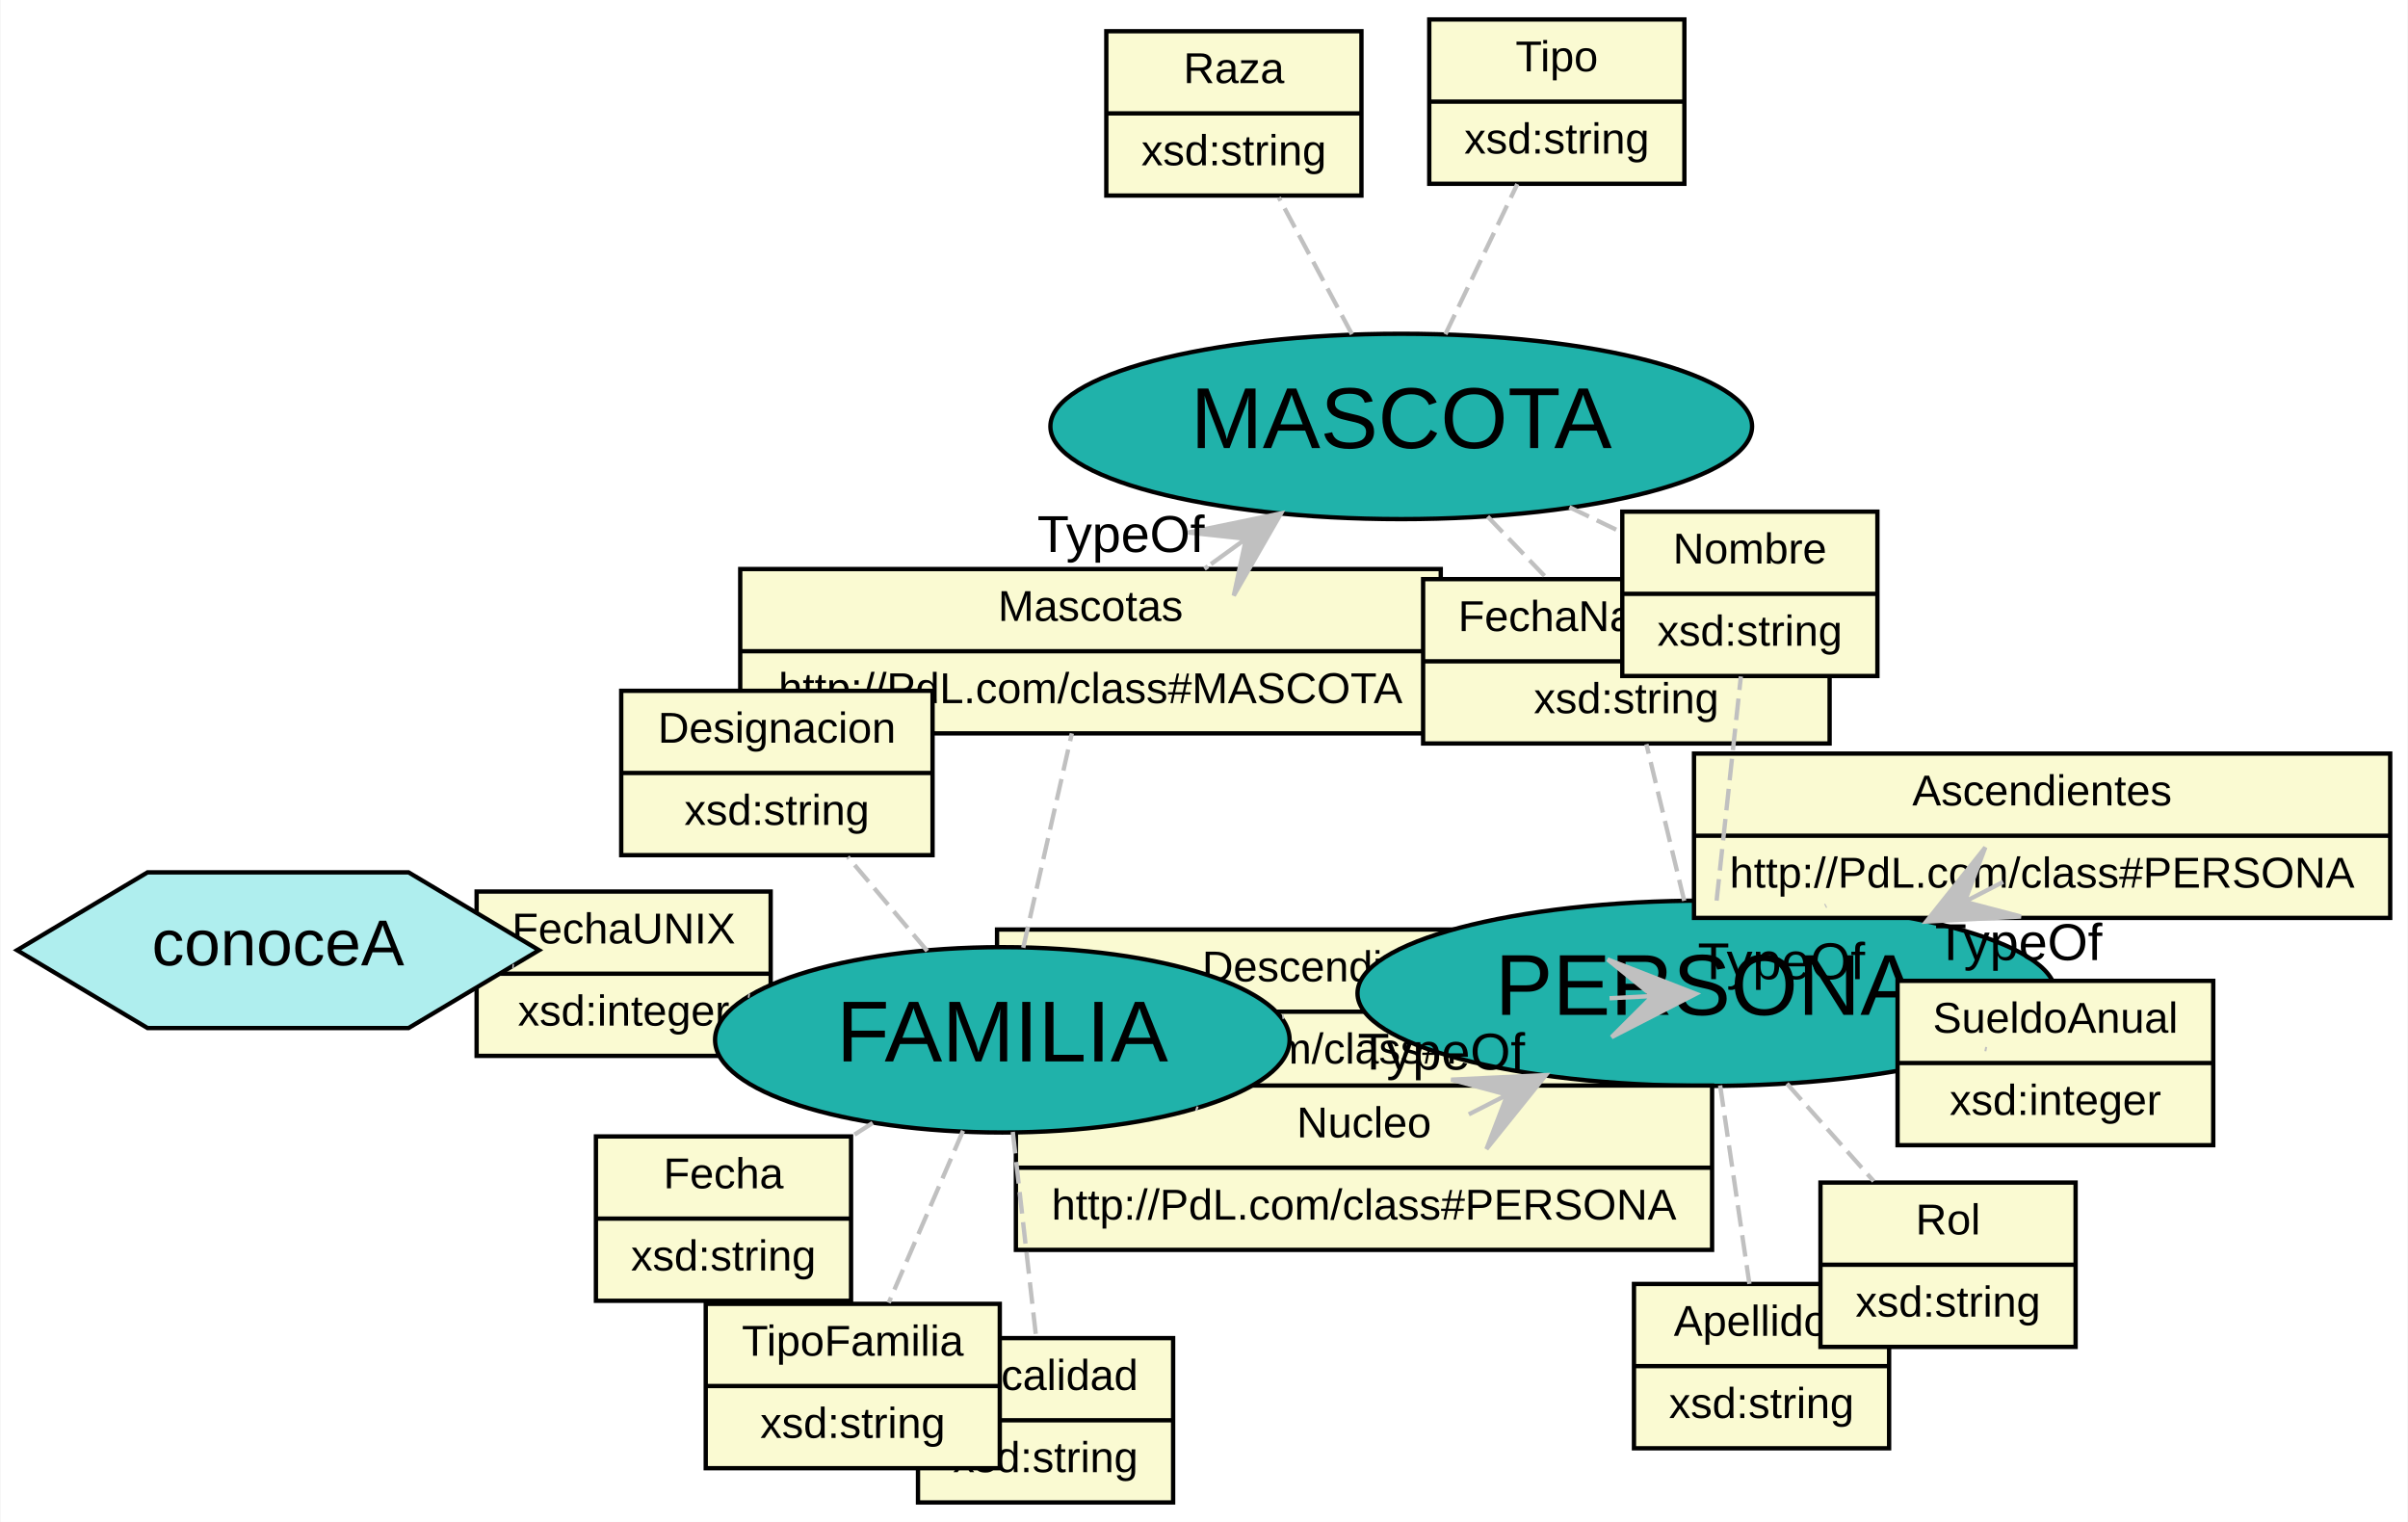
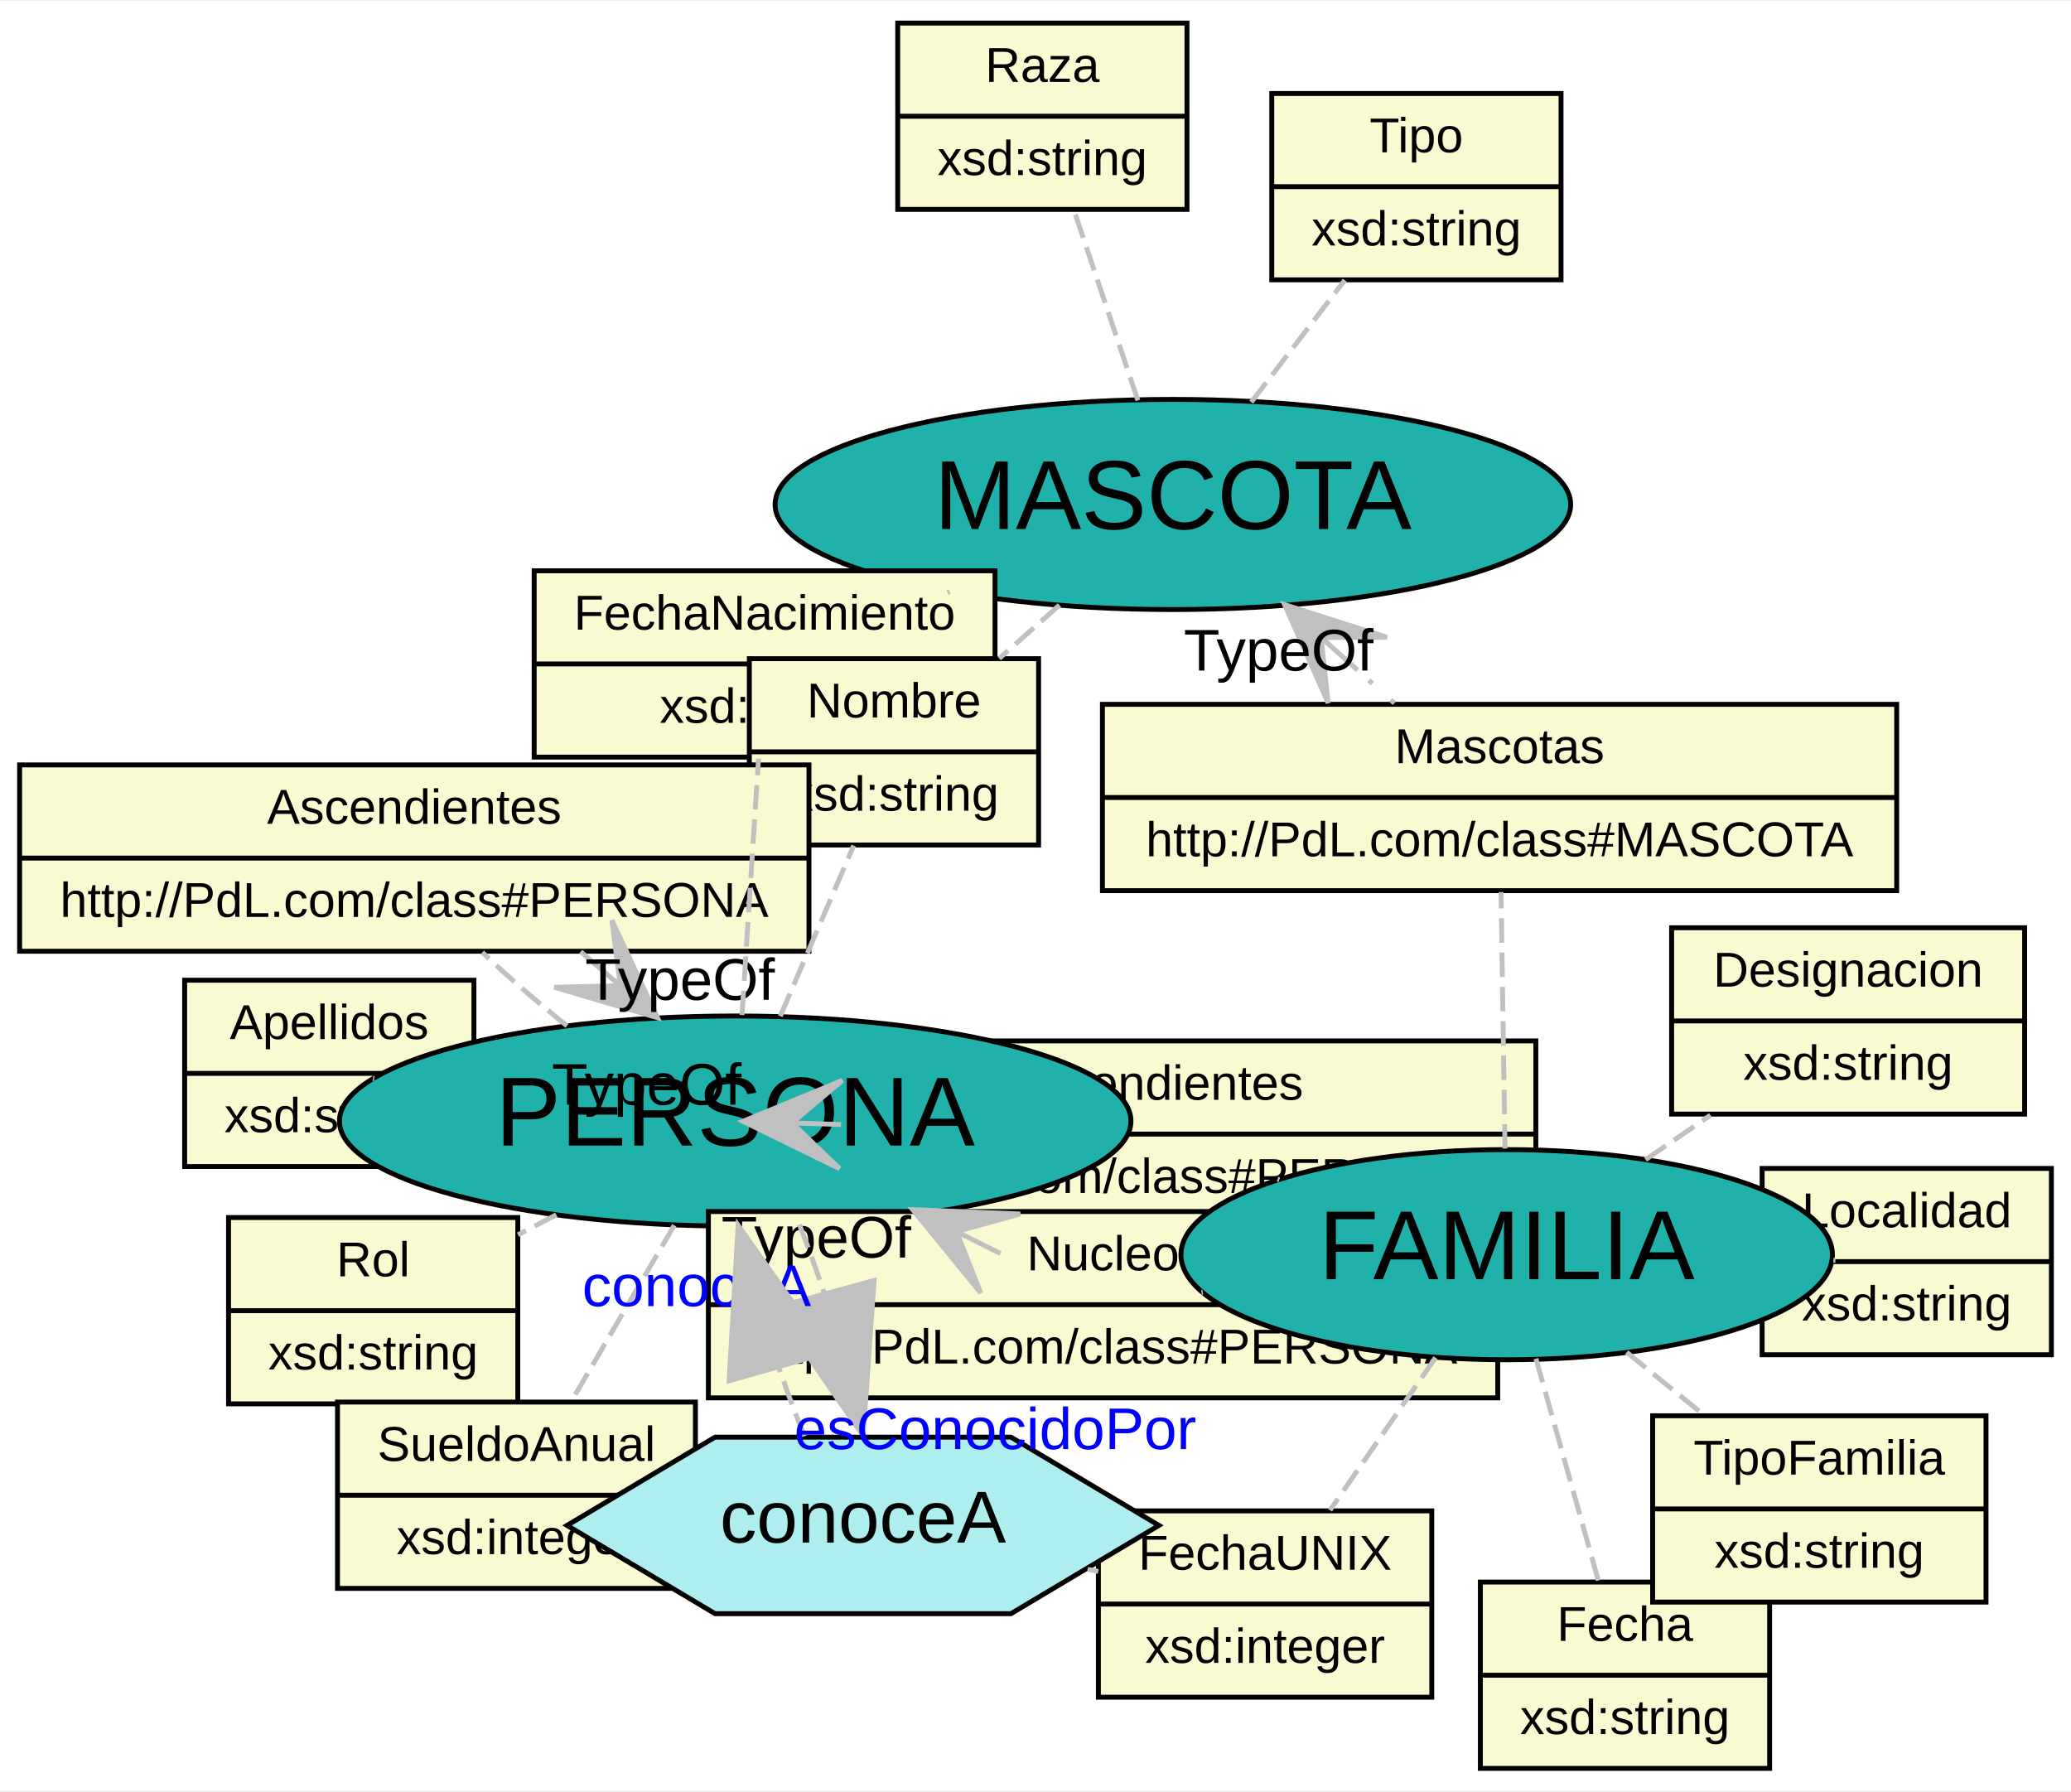
- <svg xmlns="http://www.w3.org/2000/svg" width="557pt" height="352pt" viewBox="0.00 0.00 556.62 351.91">
-   <g id="graph0" class="graph" transform="scale(1 1) rotate(0) translate(4 347.9125)">
-     <polygon fill="#ffffff" stroke="transparent" points="-4,4 -4,-347.913 552.622,-347.913 552.622,4 -4,4" />
+ <svg xmlns="http://www.w3.org/2000/svg" width="422pt" height="365pt" viewBox="0.00 0.00 422.41 364.94">
+   <g id="graph0" class="graph" transform="scale(1 1) rotate(0) translate(4 360.9449)">
+     <polygon fill="#ffffff" stroke="transparent" points="-4,4 -4,-360.945 418.411,-360.945 418.411,4 -4,4" />
    <g id="node1" class="node">
-       <polygon fill="#fafad2" stroke="#000000" points="373.742,-13.024 373.742,-51.024 432.742,-51.024 432.742,-13.024 373.742,-13.024" />
-       <text text-anchor="middle" x="403.242" y="-39.024" font-family="Arial" font-size="10.00" fill="#000000">Apellidos</text>
-       <polyline fill="none" stroke="#000000" points="373.742,-32.024 432.742,-32.024 " />
-       <text text-anchor="middle" x="403.242" y="-20.024" font-family="Arial" font-size="10.00" fill="#000000">xsd:string</text>
+       <polygon fill="#fafad2" stroke="#000000" points="33.663,-123.242 33.663,-161.242 92.663,-161.242 92.663,-123.242 33.663,-123.242" />
+       <text text-anchor="middle" x="63.163" y="-149.242" font-family="Arial" font-size="10.00" fill="#000000">Apellidos</text>
+       <polyline fill="none" stroke="#000000" points="33.663,-142.242 92.663,-142.242 " />
+       <text text-anchor="middle" x="63.163" y="-130.242" font-family="Arial" font-size="10.00" fill="#000000">xsd:string</text>
    </g>
    <g id="node2" class="node">
-       <polygon fill="#fafad2" stroke="#000000" points="167.061,-178.332 167.061,-216.332 329.061,-216.332 329.061,-178.332 167.061,-178.332" />
-       <text text-anchor="middle" x="248.061" y="-204.332" font-family="Arial" font-size="10.00" fill="#000000">Mascotas</text>
-       <polyline fill="none" stroke="#000000" points="167.061,-197.332 329.061,-197.332 " />
-       <text text-anchor="middle" x="248.061" y="-185.332" font-family="Arial" font-size="10.00" fill="#000000">http://PdL.com/class#MASCOTA</text>
+       <polygon fill="#fafad2" stroke="#000000" points="220.855,-179.507 220.855,-217.507 382.855,-217.507 382.855,-179.507 220.855,-179.507" />
+       <text text-anchor="middle" x="301.855" y="-205.507" font-family="Arial" font-size="10.00" fill="#000000">Mascotas</text>
+       <polyline fill="none" stroke="#000000" points="220.855,-198.507 382.855,-198.507 " />
+       <text text-anchor="middle" x="301.855" y="-186.507" font-family="Arial" font-size="10.00" fill="#000000">http://PdL.com/class#MASCOTA</text>
    </g>
    <g id="node18" class="node">
-       <ellipse fill="#20b2aa" stroke="#000000" cx="319.921" cy="-249.306" rx="81.135" ry="21.429" />
-       <text text-anchor="middle" x="319.921" y="-244.306" font-family="Arial" font-size="20.00" fill="#000000">MASCOTA</text>
+       <ellipse fill="#20b2aa" stroke="#000000" cx="235.226" cy="-258.267" rx="81.135" ry="21.429" />
+       <text text-anchor="middle" x="235.226" y="-253.267" font-family="Arial" font-size="20.00" fill="#000000">MASCOTA</text>
    </g>
    <g id="edge20" class="edge">
-       <path fill="none" stroke="#c0c0c0" stroke-dasharray="1,5" d="M274.411,-216.39C274.861,-216.716 275.314,-217.043 275.769,-217.372" />
-       <polygon fill="#c0c0c0" stroke="#c0c0c0" points="292.125,-229.202 270.645,-224.774 284.022,-223.342 275.919,-217.481 275.919,-217.481 275.919,-217.481 284.022,-223.342 281.194,-210.189 292.125,-229.202 292.125,-229.202" />
-       <text text-anchor="middle" x="255.09" y="-220.281" font-family="Arial" font-size="12.00" fill="#000000">TypeOf</text>
+       <path fill="none" stroke="#c0c0c0" stroke-dasharray="1,5" d="M280.406,-217.744C278.06,-219.849 275.623,-222.035 273.151,-224.251" />
+       <polygon fill="#c0c0c0" stroke="#c0c0c0" points="258.014,-237.829 266.893,-217.775 265.458,-231.152 272.902,-224.475 272.902,-224.475 272.902,-224.475 265.458,-231.152 278.911,-231.175 258.014,-237.829 258.014,-237.829" />
+       <text text-anchor="middle" x="256.779" y="-224.398" font-family="Arial" font-size="12.00" fill="#000000">TypeOf</text>
    </g>
    <g id="node3" class="node">
-       <polygon fill="#fafad2" stroke="#000000" points="133.69,-47.132 133.69,-85.132 192.69,-85.132 192.69,-47.132 133.69,-47.132" />
-       <text text-anchor="middle" x="163.19" y="-73.132" font-family="Arial" font-size="10.00" fill="#000000">Fecha</text>
-       <polyline fill="none" stroke="#000000" points="133.69,-66.132 192.69,-66.132 " />
-       <text text-anchor="middle" x="163.19" y="-54.132" font-family="Arial" font-size="10.00" fill="#000000">xsd:string</text>
+       <polygon fill="#fafad2" stroke="#000000" points="297.941,-.5 297.941,-38.5 356.941,-38.5 356.941,-.5 297.941,-.5" />
+       <text text-anchor="middle" x="327.441" y="-26.5" font-family="Arial" font-size="10.00" fill="#000000">Fecha</text>
+       <polyline fill="none" stroke="#000000" points="297.941,-19.5 356.941,-19.5 " />
+       <text text-anchor="middle" x="327.441" y="-7.5" font-family="Arial" font-size="10.00" fill="#000000">xsd:string</text>
    </g>
    <g id="node4" class="node">
-       <polygon fill="#fafad2" stroke="#000000" points="324.984,-175.995 324.984,-213.995 418.984,-213.995 418.984,-175.995 324.984,-175.995" />
-       <text text-anchor="middle" x="371.984" y="-201.995" font-family="Arial" font-size="10.00" fill="#000000">FechaNacimiento</text>
-       <polyline fill="none" stroke="#000000" points="324.984,-194.995 418.984,-194.995 " />
-       <text text-anchor="middle" x="371.984" y="-182.995" font-family="Arial" font-size="10.00" fill="#000000">xsd:string</text>
+       <polygon fill="#fafad2" stroke="#000000" points="104.95,-206.742 104.95,-244.742 198.95,-244.742 198.95,-206.742 104.95,-206.742" />
+       <text text-anchor="middle" x="151.95" y="-232.742" font-family="Arial" font-size="10.00" fill="#000000">FechaNacimiento</text>
+       <polyline fill="none" stroke="#000000" points="104.95,-225.742 198.95,-225.742 " />
+       <text text-anchor="middle" x="151.95" y="-213.742" font-family="Arial" font-size="10.00" fill="#000000">xsd:string</text>
    </g>
    <g id="node5" class="node">
-       <polygon fill="#fafad2" stroke="#000000" points="326.4,-305.413 326.4,-343.413 385.4,-343.413 385.4,-305.413 326.4,-305.413" />
-       <text text-anchor="middle" x="355.9" y="-331.413" font-family="Arial" font-size="10.00" fill="#000000">Tipo</text>
-       <polyline fill="none" stroke="#000000" points="326.4,-324.413 385.4,-324.413 " />
-       <text text-anchor="middle" x="355.9" y="-312.413" font-family="Arial" font-size="10.00" fill="#000000">xsd:string</text>
+       <polygon fill="#fafad2" stroke="#000000" points="255.395,-304.083 255.395,-342.083 314.396,-342.083 314.396,-304.083 255.395,-304.083" />
+       <text text-anchor="middle" x="284.896" y="-330.083" font-family="Arial" font-size="10.00" fill="#000000">Tipo</text>
+       <polyline fill="none" stroke="#000000" points="255.395,-323.083 314.396,-323.083 " />
+       <text text-anchor="middle" x="284.896" y="-311.083" font-family="Arial" font-size="10.00" fill="#000000">xsd:string</text>
    </g>
    <g id="node6" class="node">
-       <polygon fill="#fafad2" stroke="#000000" points="226.449,-94.974 226.449,-132.974 387.449,-132.974 387.449,-94.974 226.449,-94.974" />
-       <text text-anchor="middle" x="306.949" y="-120.974" font-family="Arial" font-size="10.00" fill="#000000">Descendientes</text>
-       <polyline fill="none" stroke="#000000" points="226.449,-113.974 387.449,-113.974 " />
-       <text text-anchor="middle" x="306.949" y="-101.974" font-family="Arial" font-size="10.00" fill="#000000">http://PdL.com/class#PERSONA</text>
+       <polygon fill="#fafad2" stroke="#000000" points="148.253,-110.862 148.253,-148.862 309.253,-148.862 309.253,-110.862 148.253,-110.862" />
+       <text text-anchor="middle" x="228.753" y="-136.862" font-family="Arial" font-size="10.00" fill="#000000">Descendientes</text>
+       <polyline fill="none" stroke="#000000" points="148.253,-129.862 309.253,-129.862 " />
+       <text text-anchor="middle" x="228.753" y="-117.862" font-family="Arial" font-size="10.00" fill="#000000">http://PdL.com/class#PERSONA</text>
    </g>
    <g id="node17" class="node">
-       <ellipse fill="#20b2aa" stroke="#000000" cx="390.527" cy="-118.237" rx="80.721" ry="21.429" />
-       <text text-anchor="middle" x="390.527" y="-113.237" font-family="Arial" font-size="20.00" fill="#000000">PERSONA</text>
+       <ellipse fill="#20b2aa" stroke="#000000" cx="145.955" cy="-132.518" rx="80.721" ry="21.429" />
+       <text text-anchor="middle" x="145.955" y="-127.517" font-family="Arial" font-size="20.00" fill="#000000">PERSONA</text>
    </g>
    <g id="edge21" class="edge">
-       <path fill="none" stroke="#c0c0c0" stroke-dasharray="1,5" d="M387.747,-118.095C387.802,-118.098 387.857,-118.1 387.911,-118.103" />
-       <polygon fill="#c0c0c0" stroke="#c0c0c0" points="388.071,-118.111 367.634,-126.069 378.084,-117.596 368.097,-117.081 368.097,-117.081 368.097,-117.081 378.084,-117.596 368.561,-108.093 388.071,-118.111 388.071,-118.111" />
-       <text text-anchor="middle" x="407.829" y="-121.499" font-family="Arial" font-size="12.00" fill="#000000">TypeOf</text>
+       <path fill="none" stroke="#c0c0c0" stroke-dasharray="1,5" d="M148.001,-132.452C147.919,-132.454 147.839,-132.457 147.761,-132.46" />
+       <polygon fill="#c0c0c0" stroke="#c0c0c0" points="147.535,-132.467 167.232,-122.822 157.53,-132.142 167.524,-131.817 167.524,-131.817 167.524,-131.817 157.53,-132.142 167.817,-140.812 147.535,-132.467 147.535,-132.467" />
+       <text text-anchor="middle" x="127.881" y="-135.856" font-family="Arial" font-size="12.00" fill="#000000">TypeOf</text>
    </g>
    <g id="node7" class="node">
-       <polygon fill="#fafad2" stroke="#000000" points="251.719,-302.693 251.719,-340.693 310.719,-340.693 310.719,-302.693 251.719,-302.693" />
-       <text text-anchor="middle" x="281.219" y="-328.693" font-family="Arial" font-size="10.00" fill="#000000">Raza</text>
-       <polyline fill="none" stroke="#000000" points="251.719,-321.693 310.719,-321.693 " />
-       <text text-anchor="middle" x="281.219" y="-309.693" font-family="Arial" font-size="10.00" fill="#000000">xsd:string</text>
+       <polygon fill="#fafad2" stroke="#000000" points="179.102,-318.445 179.102,-356.445 238.102,-356.445 238.102,-318.445 179.102,-318.445" />
+       <text text-anchor="middle" x="208.602" y="-344.445" font-family="Arial" font-size="10.00" fill="#000000">Raza</text>
+       <polyline fill="none" stroke="#000000" points="179.102,-337.445 238.102,-337.445 " />
+       <text text-anchor="middle" x="208.602" y="-325.445" font-family="Arial" font-size="10.00" fill="#000000">xsd:string</text>
    </g>
    <g id="node8" class="node">
-       <polygon fill="#fafad2" stroke="#000000" points="208.169,-.5 208.169,-38.5 267.169,-38.5 267.169,-.5 208.169,-.5" />
-       <text text-anchor="middle" x="237.669" y="-26.5" font-family="Arial" font-size="10.00" fill="#000000">Localidad</text>
-       <polyline fill="none" stroke="#000000" points="208.169,-19.5 267.169,-19.5 " />
-       <text text-anchor="middle" x="237.669" y="-7.5" font-family="Arial" font-size="10.00" fill="#000000">xsd:string</text>
+       <polygon fill="#fafad2" stroke="#000000" points="355.411,-84.854 355.411,-122.854 414.411,-122.854 414.411,-84.854 355.411,-84.854" />
+       <text text-anchor="middle" x="384.911" y="-110.854" font-family="Arial" font-size="10.00" fill="#000000">Localidad</text>
+       <polyline fill="none" stroke="#000000" points="355.411,-103.854 414.411,-103.854 " />
+       <text text-anchor="middle" x="384.911" y="-91.854" font-family="Arial" font-size="10.00" fill="#000000">xsd:string</text>
    </g>
    <g id="node9" class="node">
-       <polygon fill="#fafad2" stroke="#000000" points="416.871,-36.466 416.871,-74.466 475.871,-74.466 475.871,-36.466 416.871,-36.466" />
-       <text text-anchor="middle" x="446.371" y="-62.466" font-family="Arial" font-size="10.00" fill="#000000">Rol</text>
-       <polyline fill="none" stroke="#000000" points="416.871,-55.466 475.871,-55.466 " />
-       <text text-anchor="middle" x="446.371" y="-43.466" font-family="Arial" font-size="10.00" fill="#000000">xsd:string</text>
+       <polygon fill="#fafad2" stroke="#000000" points="42.612,-74.844 42.612,-112.844 101.612,-112.844 101.612,-74.844 42.612,-74.844" />
+       <text text-anchor="middle" x="72.112" y="-100.844" font-family="Arial" font-size="10.00" fill="#000000">Rol</text>
+       <polyline fill="none" stroke="#000000" points="42.612,-93.844 101.612,-93.844 " />
+       <text text-anchor="middle" x="72.112" y="-81.844" font-family="Arial" font-size="10.00" fill="#000000">xsd:string</text>
    </g>
    <g id="node10" class="node">
-       <polygon fill="#fafad2" stroke="#000000" points="434.7,-83.108 434.7,-121.108 507.7,-121.108 507.7,-83.108 434.7,-83.108" />
-       <text text-anchor="middle" x="471.2" y="-109.108" font-family="Arial" font-size="10.00" fill="#000000">SueldoAnual</text>
-       <polyline fill="none" stroke="#000000" points="434.7,-102.108 507.7,-102.108 " />
-       <text text-anchor="middle" x="471.2" y="-90.108" font-family="Arial" font-size="10.00" fill="#000000">xsd:integer</text>
+       <polygon fill="#fafad2" stroke="#000000" points="64.839,-37.207 64.839,-75.207 137.839,-75.207 137.839,-37.207 64.839,-37.207" />
+       <text text-anchor="middle" x="101.339" y="-63.207" font-family="Arial" font-size="10.00" fill="#000000">SueldoAnual</text>
+       <polyline fill="none" stroke="#000000" points="64.839,-56.207 137.839,-56.207 " />
+       <text text-anchor="middle" x="101.339" y="-44.207" font-family="Arial" font-size="10.00" fill="#000000">xsd:integer</text>
    </g>
    <g id="node11" class="node">
-       <polygon fill="#fafad2" stroke="#000000" points="106.1,-103.76 106.1,-141.76 174.1,-141.76 174.1,-103.76 106.1,-103.76" />
-       <text text-anchor="middle" x="140.1" y="-129.76" font-family="Arial" font-size="10.00" fill="#000000">FechaUNIX</text>
-       <polyline fill="none" stroke="#000000" points="106.1,-122.76 174.1,-122.76 " />
-       <text text-anchor="middle" x="140.1" y="-110.76" font-family="Arial" font-size="10.00" fill="#000000">xsd:integer</text>
+       <polygon fill="#fafad2" stroke="#000000" points="220.035,-15.017 220.035,-53.017 288.035,-53.017 288.035,-15.017 220.035,-15.017" />
+       <text text-anchor="middle" x="254.035" y="-41.017" font-family="Arial" font-size="10.00" fill="#000000">FechaUNIX</text>
+       <polyline fill="none" stroke="#000000" points="220.035,-34.017 288.035,-34.017 " />
+       <text text-anchor="middle" x="254.035" y="-22.017" font-family="Arial" font-size="10.00" fill="#000000">xsd:integer</text>
    </g>
    <g id="node12" class="node">
-       <polygon fill="#fafad2" stroke="#000000" points="230.808,-58.903 230.808,-96.903 391.808,-96.903 391.808,-58.903 230.808,-58.903" />
-       <text text-anchor="middle" x="311.308" y="-84.903" font-family="Arial" font-size="10.00" fill="#000000">Nucleo</text>
-       <polyline fill="none" stroke="#000000" points="230.808,-77.903 391.808,-77.903 " />
-       <text text-anchor="middle" x="311.308" y="-65.903" font-family="Arial" font-size="10.00" fill="#000000">http://PdL.com/class#PERSONA</text>
+       <polygon fill="#fafad2" stroke="#000000" points="140.485,-76.067 140.485,-114.067 301.485,-114.067 301.485,-76.067 140.485,-76.067" />
+       <text text-anchor="middle" x="220.985" y="-102.067" font-family="Arial" font-size="10.00" fill="#000000">Nucleo</text>
+       <polyline fill="none" stroke="#000000" points="140.485,-95.067 301.485,-95.067 " />
+       <text text-anchor="middle" x="220.985" y="-83.067" font-family="Arial" font-size="10.00" fill="#000000">http://PdL.com/class#PERSONA</text>
    </g>
    <g id="edge22" class="edge">
-       <path fill="none" stroke="#c0c0c0" stroke-dasharray="1,5" d="M349.061,-97.125C349.151,-97.17 349.241,-97.216 349.33,-97.262" />
-       <polygon fill="#c0c0c0" stroke="#c0c0c0" points="353.368,-99.317 331.461,-98.263 344.456,-94.78 335.545,-90.243 335.545,-90.243 335.545,-90.243 344.456,-94.78 339.628,-82.222 353.368,-99.317 353.368,-99.317" />
-       <text text-anchor="middle" x="329.196" y="-100.593" font-family="Arial" font-size="12.00" fill="#000000">TypeOf</text>
+       <path fill="none" stroke="#c0c0c0" stroke-dasharray="1,5" d="M182.591,-114.231C182.518,-114.267 182.446,-114.303 182.374,-114.339" />
+       <polygon fill="#c0c0c0" stroke="#c0c0c0" points="182.158,-114.447 196.032,-97.458 191.106,-109.979 200.054,-105.511 200.054,-105.511 200.054,-105.511 191.106,-109.979 204.075,-113.564 182.158,-114.447 182.158,-114.447" />
+       <text text-anchor="middle" x="162.482" y="-104.685" font-family="Arial" font-size="12.00" fill="#000000">TypeOf</text>
    </g>
    <g id="node13" class="node">
-       <polygon fill="#fafad2" stroke="#000000" points="371.035,-191.6 371.035,-229.6 430.035,-229.6 430.035,-191.6 371.035,-191.6" />
-       <text text-anchor="middle" x="400.535" y="-217.6" font-family="Arial" font-size="10.00" fill="#000000">Nombre</text>
-       <polyline fill="none" stroke="#000000" points="371.035,-210.6 430.035,-210.6 " />
-       <text text-anchor="middle" x="400.535" y="-198.6" font-family="Arial" font-size="10.00" fill="#000000">xsd:string</text>
+       <polygon fill="#fafad2" stroke="#000000" points="148.836,-188.821 148.836,-226.821 207.836,-226.821 207.836,-188.821 148.836,-188.821" />
+       <text text-anchor="middle" x="178.336" y="-214.821" font-family="Arial" font-size="10.00" fill="#000000">Nombre</text>
+       <polyline fill="none" stroke="#000000" points="148.836,-207.821 207.836,-207.821 " />
+       <text text-anchor="middle" x="178.336" y="-195.821" font-family="Arial" font-size="10.00" fill="#000000">xsd:string</text>
    </g>
    <g id="node14" class="node">
-       <polygon fill="#fafad2" stroke="#000000" points="387.622,-135.663 387.622,-173.663 548.622,-173.663 548.622,-135.663 387.622,-135.663" />
-       <text text-anchor="middle" x="468.122" y="-161.663" font-family="Arial" font-size="10.00" fill="#000000">Ascendientes</text>
-       <polyline fill="none" stroke="#000000" points="387.622,-154.663 548.622,-154.663 " />
-       <text text-anchor="middle" x="468.122" y="-142.663" font-family="Arial" font-size="10.00" fill="#000000">http://PdL.com/class#PERSONA</text>
+       <polygon fill="#fafad2" stroke="#000000" points="0,-167.151 0,-205.151 161,-205.151 161,-167.151 0,-167.151" />
+       <text text-anchor="middle" x="80.5" y="-193.151" font-family="Arial" font-size="10.00" fill="#000000">Ascendientes</text>
+       <polyline fill="none" stroke="#000000" points="0,-186.151 161,-186.151 " />
+       <text text-anchor="middle" x="80.5" y="-174.151" font-family="Arial" font-size="10.00" fill="#000000">http://PdL.com/class#PERSONA</text>
    </g>
    <g id="edge23" class="edge">
-       <path fill="none" stroke="#c0c0c0" stroke-dasharray="1,5" d="M442.876,-135.617C442.748,-135.55 442.62,-135.484 442.492,-135.417" />
-       <polygon fill="#c0c0c0" stroke="#c0c0c0" points="441.333,-134.82 463.235,-135.979 450.223,-139.4 459.113,-143.98 459.113,-143.98 459.113,-143.98 450.223,-139.4 454.991,-151.981 441.333,-134.82 441.333,-134.82" />
-       <text text-anchor="middle" x="462.684" y="-125.917" font-family="Arial" font-size="12.00" fill="#000000">TypeOf</text>
+       <path fill="none" stroke="#c0c0c0" stroke-dasharray="1,5" d="M114.425,-167.046C114.596,-166.909 114.766,-166.773 114.937,-166.636" />
+       <polygon fill="#c0c0c0" stroke="#c0c0c0" points="130.106,-153.597 120.806,-173.459 122.523,-160.115 114.939,-166.634 114.939,-166.634 114.939,-166.634 122.523,-160.115 109.072,-159.809 130.106,-153.597 130.106,-153.597" />
+       <text text-anchor="middle" x="134.681" y="-157.241" font-family="Arial" font-size="12.00" fill="#000000">TypeOf</text>
    </g>
    <g id="node15" class="node">
-       <polygon fill="#fafad2" stroke="#000000" points="139.538,-150.174 139.538,-188.174 211.538,-188.174 211.538,-150.174 139.538,-150.174" />
-       <text text-anchor="middle" x="175.538" y="-176.174" font-family="Arial" font-size="10.00" fill="#000000">Designacion</text>
-       <polyline fill="none" stroke="#000000" points="139.538,-169.174 211.538,-169.174 " />
-       <text text-anchor="middle" x="175.538" y="-157.174" font-family="Arial" font-size="10.00" fill="#000000">xsd:string</text>
+       <polygon fill="#fafad2" stroke="#000000" points="336.952,-133.938 336.952,-171.938 408.952,-171.938 408.952,-133.938 336.952,-133.938" />
+       <text text-anchor="middle" x="372.952" y="-159.938" font-family="Arial" font-size="10.00" fill="#000000">Designacion</text>
+       <polyline fill="none" stroke="#000000" points="336.952,-152.938 408.952,-152.938 " />
+       <text text-anchor="middle" x="372.952" y="-140.938" font-family="Arial" font-size="10.00" fill="#000000">xsd:string</text>
    </g>
    <g id="node16" class="node">
-       <polygon fill="#fafad2" stroke="#000000" points="159.085,-8.421 159.085,-46.421 227.085,-46.421 227.085,-8.421 159.085,-8.421" />
-       <text text-anchor="middle" x="193.085" y="-34.421" font-family="Arial" font-size="10.00" fill="#000000">TipoFamilia</text>
-       <polyline fill="none" stroke="#000000" points="159.085,-27.421 227.085,-27.421 " />
-       <text text-anchor="middle" x="193.085" y="-15.421" font-family="Arial" font-size="10.00" fill="#000000">xsd:string</text>
+       <polygon fill="#fafad2" stroke="#000000" points="333.077,-34.414 333.077,-72.414 401.077,-72.414 401.077,-34.414 333.077,-34.414" />
+       <text text-anchor="middle" x="367.077" y="-60.414" font-family="Arial" font-size="10.00" fill="#000000">TipoFamilia</text>
+       <polyline fill="none" stroke="#000000" points="333.077,-53.414 401.077,-53.414 " />
+       <text text-anchor="middle" x="367.077" y="-41.414" font-family="Arial" font-size="10.00" fill="#000000">xsd:string</text>
    </g>
    <g id="edge2" class="edge">
-       <path fill="none" stroke="#c0c0c0" stroke-dasharray="5,2" d="M393.67,-96.926C395.744,-82.864 398.437,-64.604 400.438,-51.035" />
+       <path fill="none" stroke="#c0c0c0" stroke-dasharray="5,2" d="M72.34,-141.164C72.252,-141.174 72.165,-141.184 72.078,-141.195" />
    </g>
    <g id="edge4" class="edge">
-       <path fill="none" stroke="#c0c0c0" stroke-dasharray="5,2" d="M385.362,-139.618C382.619,-150.974 379.274,-164.819 376.616,-175.824" />
+       <path fill="none" stroke="#c0c0c0" stroke-dasharray="5,2" d="M147.345,-154.139C148.362,-169.953 149.729,-191.215 150.709,-206.454" />
    </g>
    <g id="edge3" class="edge">
-       <path fill="none" stroke="#c0c0c0" stroke-dasharray="5,2" d="M409.123,-97.335C415.595,-90.059 422.823,-81.935 429.177,-74.793" />
+       <path fill="none" stroke="#c0c0c0" stroke-dasharray="5,2" d="M109.466,-113.407C106.85,-112.037 104.231,-110.665 101.661,-109.32" />
    </g>
    <g id="edge5" class="edge">
-       <path fill="none" stroke="#c0c0c0" stroke-dasharray="5,2" d="M454.875,-105.372C455.025,-105.342 455.174,-105.312 455.322,-105.282" />
+       <path fill="none" stroke="#c0c0c0" stroke-dasharray="5,2" d="M133.527,-111.261C126.926,-99.971 118.879,-86.207 112.483,-75.266" />
    </g>
    <g id="edge1" class="edge">
-       <path fill="none" stroke="#c0c0c0" stroke-dasharray="5,2" d="M392.849,-139.659C394.546,-155.326 396.829,-176.392 398.465,-191.49" />
+       <path fill="none" stroke="#c0c0c0" stroke-dasharray="5,2" d="M155.147,-153.895C159.859,-164.853 165.55,-178.088 170.115,-188.703" />
    </g>
    <g id="edge6" class="edge">
-       <path fill="none" stroke="#c0c0c0" stroke-dasharray="5,2" d="M417.945,-138.4C418.028,-138.442 418.112,-138.485 418.196,-138.528" />
+       <path fill="none" stroke="#c0c0c0" stroke-dasharray="5,2" d="M111.644,-151.931C105.537,-156.817 99.503,-162.044 94.376,-166.926" />
+     </g>
+     <g id="node20" class="node">
+       <polygon fill="#afeeee" stroke="#000000" points="232.376,-50.053 202.197,-68.053 141.839,-68.053 111.66,-50.053 141.839,-32.053 202.197,-32.053 232.376,-50.053" />
+       <text text-anchor="middle" x="172.018" y="-46.553" font-family="Arial" font-size="15.00" fill="#000000">conoceA</text>
+     </g>
+     <g id="edge24" class="edge">
+       <path fill="none" stroke="#c0c0c0" stroke-dasharray="5,2" d="M159.054,-111.392C160.78,-107.019 162.497,-102.247 164.115,-97.359" />
+       <polygon fill="#c0c0c0" stroke="#c0c0c0" points="174.278,-100.003 172.058,-68.296 154.021,-94.467 174.278,-100.003" />
+       <text text-anchor="middle" x="138.084" y="-94.776" font-family="Arial" font-size="12.00" fill="#0000ff">conoceA</text>
    </g>
    <g id="edge10" class="edge">
-       <path fill="none" stroke="#c0c0c0" stroke-dasharray="5,2" d="M339.901,-228.464C344.374,-223.797 349.1,-218.867 353.509,-214.268" />
+       <path fill="none" stroke="#c0c0c0" stroke-dasharray="5,2" d="M189.69,-240.482C189.538,-240.422 189.386,-240.363 189.234,-240.304" />
    </g>
    <g id="edge7" class="edge">
-       <path fill="none" stroke="#c0c0c0" stroke-dasharray="5,2" d="M330.135,-270.628C335.37,-281.557 341.693,-294.757 346.766,-305.345" />
+       <path fill="none" stroke="#c0c0c0" stroke-dasharray="5,2" d="M251.215,-279.132C257.341,-287.125 264.293,-296.197 270.283,-304.014" />
    </g>
    <g id="edge9" class="edge">
-       <path fill="none" stroke="#c0c0c0" stroke-dasharray="5,2" d="M308.518,-270.633C303.167,-280.642 296.834,-292.487 291.616,-302.247" />
+       <path fill="none" stroke="#c0c0c0" stroke-dasharray="5,2" d="M228.092,-279.485C224.025,-291.578 218.971,-306.61 215.028,-318.335" />
    </g>
    <g id="edge8" class="edge">
-       <path fill="none" stroke="#c0c0c0" stroke-dasharray="5,2" d="M358.811,-230.633C362.837,-228.7 366.882,-226.758 370.786,-224.884" />
+       <path fill="none" stroke="#c0c0c0" stroke-dasharray="5,2" d="M212.087,-237.749C208.026,-234.148 203.816,-230.415 199.803,-226.857" />
    </g>
    <g id="node19" class="node">
-       <ellipse fill="#20b2aa" stroke="#000000" cx="227.674" cy="-107.471" rx="66.436" ry="21.429" />
-       <text text-anchor="middle" x="227.674" y="-102.471" font-family="Arial" font-size="20.00" fill="#000000">FAMILIA</text>
+       <ellipse fill="#20b2aa" stroke="#000000" cx="303.309" cy="-105.266" rx="66.436" ry="21.429" />
+       <text text-anchor="middle" x="303.309" y="-100.266" font-family="Arial" font-size="20.00" fill="#000000">FAMILIA</text>
    </g>
    <g id="edge18" class="edge">
-       <path fill="none" stroke="#c0c0c0" stroke-dasharray="5,2" d="M232.505,-128.767C235.92,-143.818 240.457,-163.816 243.749,-178.328" />
+       <path fill="none" stroke="#c0c0c0" stroke-dasharray="5,2" d="M302.972,-126.892C302.725,-142.708 302.393,-163.974 302.156,-179.215" />
    </g>
    <g id="edge12" class="edge">
-       <path fill="none" stroke="#c0c0c0" stroke-dasharray="5,2" d="M197.697,-88.254C196.118,-87.242 194.532,-86.225 192.954,-85.213" />
+       <path fill="none" stroke="#c0c0c0" stroke-dasharray="5,2" d="M309.274,-84.066C313.182,-70.176 318.249,-52.169 322.038,-38.701" />
    </g>
    <g id="edge17" class="edge">
-       <path fill="none" stroke="#c0c0c0" stroke-dasharray="5,2" d="M292.408,-112.781C292.543,-112.792 292.677,-112.803 292.81,-112.814" />
+       <path fill="none" stroke="#c0c0c0" stroke-dasharray="5,2" d="M256.94,-120.563C256.821,-120.602 256.703,-120.641 256.585,-120.68" />
    </g>
    <g id="edge13" class="edge">
-       <path fill="none" stroke="#c0c0c0" stroke-dasharray="5,2" d="M230.094,-86.176C231.746,-71.633 233.916,-52.532 235.51,-38.504" />
+       <path fill="none" stroke="#c0c0c0" stroke-dasharray="5,2" d="M369.943,-104.113C370.082,-104.111 370.22,-104.108 370.357,-104.106" />
    </g>
    <g id="edge11" class="edge">
-       <path fill="none" stroke="#c0c0c0" stroke-dasharray="5,2" d="M169.261,-117.669C169.136,-117.691 169.01,-117.713 168.885,-117.735" />
+       <path fill="none" stroke="#c0c0c0" stroke-dasharray="5,2" d="M288.792,-84.274C281.979,-74.423 273.916,-62.764 267.272,-53.157" />
    </g>
    <g id="edge16" class="edge">
-       <path fill="none" stroke="#c0c0c0" stroke-dasharray="5,2" d="M272.429,-91.648C272.584,-91.593 272.74,-91.538 272.895,-91.484" />
+       <path fill="none" stroke="#c0c0c0" stroke-dasharray="5,2" d="M241.335,-97.588C241.243,-97.577 241.152,-97.566 241.061,-97.555" />
    </g>
    <g id="edge15" class="edge">
-       <path fill="none" stroke="#c0c0c0" stroke-dasharray="5,2" d="M210.313,-128.017C204.389,-135.029 197.787,-142.843 191.94,-149.762" />
+       <path fill="none" stroke="#c0c0c0" stroke-dasharray="5,2" d="M331.636,-124.656C336.004,-127.646 340.514,-130.733 344.877,-133.72" />
    </g>
    <g id="edge14" class="edge">
-       <path fill="none" stroke="#c0c0c0" stroke-dasharray="5,2" d="M218.586,-86.439C213.262,-74.117 206.587,-58.669 201.401,-46.668" />
-     </g>
-     <g id="node20" class="node">
-       <polygon fill="#afeeee" stroke="#000000" points="120.536,-128.198 90.357,-146.198 30,-146.198 -.179,-128.198 30,-110.198 90.357,-110.198 120.536,-128.198" />
-       <text text-anchor="middle" x="60.179" y="-124.698" font-family="Arial" font-size="15.00" fill="#000000">conoceA</text>
+       <path fill="none" stroke="#c0c0c0" stroke-dasharray="5,2" d="M327.781,-85.367C332.979,-81.14 338.456,-76.687 343.615,-72.492" />
    </g>
    <g id="edge19" class="edge">
-       <path fill="none" stroke="#c0c0c0" stroke-dasharray="5,2" d="M114.373,-124.511C114.484,-124.503 114.595,-124.496 114.706,-124.488" />
+       <path fill="none" stroke="#c0c0c0" stroke-dasharray="5,2" d="M217.823,-41.097C218.556,-40.954 219.288,-40.811 220.017,-40.668" />
+     </g>
+     <g id="edge25" class="edge">
+       <path fill="none" stroke="#c0c0c0" stroke-dasharray="5,2" d="M160.104,-68.244C158.34,-72.513 156.565,-77.264 154.873,-82.198" />
+       <polygon fill="#c0c0c0" stroke="#c0c0c0" points="144.714,-79.534 146.552,-111.265 164.903,-85.314 144.714,-79.534" />
+       <text text-anchor="middle" x="198.988" y="-65.621" font-family="Arial" font-size="12.00" fill="#0000ff">esConocidoPor</text>
    </g>
  </g>
</svg>
